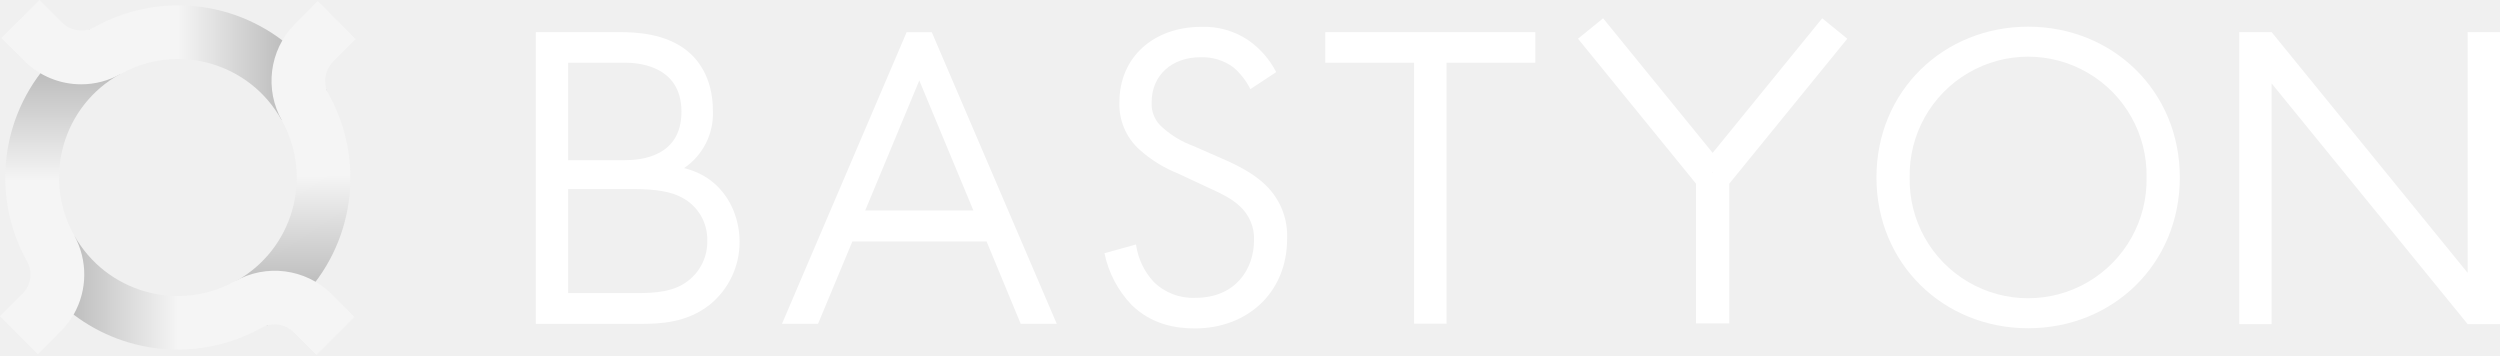
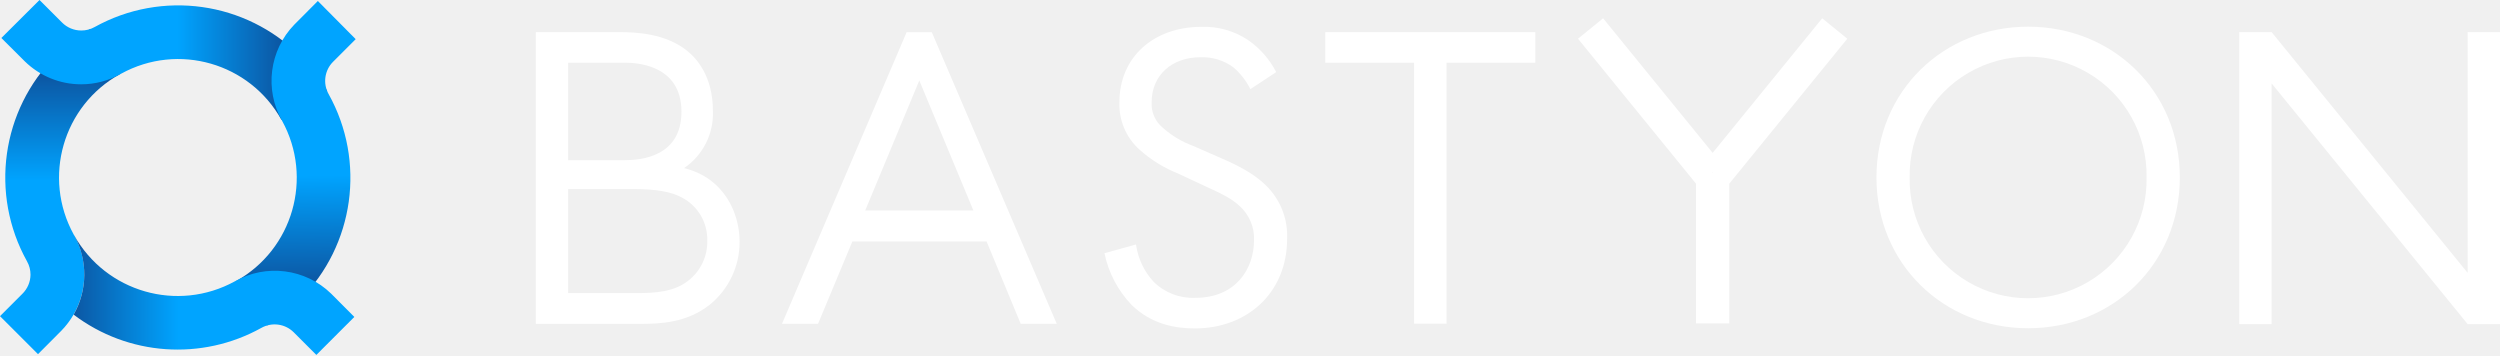
<svg xmlns="http://www.w3.org/2000/svg" xmlns:xlink="http://www.w3.org/1999/xlink" id="Слой_1" data-name="Слой 1" viewBox="0 0 554.77 78.78">
  <defs>
    <style>.cls-1{fill:url(#Безымянный_градиент_7);}.cls-2{fill:url(#Безымянный_градиент_7-2);}.cls-3{fill:url(#Безымянный_градиент_7-3);}.cls-4{fill:url(#Безымянный_градиент_7-4);}.cls-5{fill:#fff;}</style>
    <linearGradient id="Безымянный_градиент_7" x1="13.3" y1="40.16" x2="13.3" y2="0.45" gradientUnits="userSpaceOnUse">
-       <stop offset="0" stop-color="#f5f5f5" />
-       <stop offset="1" stop-color="#989898" />
+       <stop offset="0" stop-color="#00a4ff" />
+       <stop offset="1" stop-color="#142163" />
    </linearGradient>
    <linearGradient id="Безымянный_градиент_7-2" x1="39.42" y1="13.3" x2="78.46" y2="13.3" xlink:href="#Безымянный_градиент_7" />
    <linearGradient id="Безымянный_градиент_7-3" x1="65.72" y1="39.05" x2="66.31" y2="79.41" xlink:href="#Безымянный_градиент_7" />
    <linearGradient id="Безымянный_градиент_7-4" x1="39.57" y1="65.5" x2="0.07" y2="65.5" xlink:href="#Безымянный_градиент_7" />
  </defs>
  <path class="cls-1" d="M16.46,52.23l-.11-.2h0A26.23,26.23,0,0,1,26.6,16.46L19.94,6.51a32,32,0,0,0-7.56,5.85A38.22,38.22,0,0,0,6,58H6a6,6,0,0,1,.77,3A6,6,0,0,1,5,65.16l-5,5,8.43,8.43,5.2-5.22a18,18,0,0,0,2.71-3.59,17.93,17.93,0,0,0,.12-17.59Z" />
  <path class="cls-2" d="M66.57,12.38A38.22,38.22,0,0,0,21,6h0a6,6,0,0,1-3,.77A6,6,0,0,1,13.77,5l-5-5L.3,8.43l5.22,5.2A17.86,17.86,0,0,0,18,18.71a17.84,17.84,0,0,0,8.89-2.36h0A26.23,26.23,0,0,1,62.46,26.6l10.14-6.38A34.35,34.35,0,0,0,66.57,12.38Z" />
  <path class="cls-3" d="M66.58,66.49a38.22,38.22,0,0,0,6.35-45.6h0a6,6,0,0,1,1-7.2l5-5L70.53.22l-5.2,5.22a17.93,17.93,0,0,0-2.72,21.39h0A26.23,26.23,0,0,1,52.37,62.38l6.86,9.85A30.6,30.6,0,0,0,66.58,66.49Z" />
  <path class="cls-4" d="M73.48,65.16a17.93,17.93,0,0,0-21.39-2.72h0A26.34,26.34,0,0,1,16.46,52.23h0a17.93,17.93,0,0,1-.12,17.59A38.24,38.24,0,0,0,58,72.76h0a6,6,0,0,1,7.2,1l5,5,8.43-8.43Z" />
  <path class="cls-5" d="M137.54,7.13c3.59,0,10.09.29,14.84,4.07,2,1.55,5.82,5.53,5.82,13.39a14.6,14.6,0,0,1-6.4,12.71c9,2.23,12.32,10.09,12.32,16.3a17.88,17.88,0,0,1-6.6,14c-5.14,4.07-11.06,4.27-15.52,4.27H118.9V7.13ZM126.08,35.55h12.43c3.78,0,12.71-.78,12.71-10.77,0-10.67-10.48-10.86-12.51-10.86H126.08Zm0,29.49h15.25c4.17,0,8.25-.29,11.35-2.72a10.9,10.9,0,0,0,4.27-8.92,10.48,10.48,0,0,0-5.53-9.51c-2.42-1.36-5.82-1.94-11-1.94H126.08Z" />
  <path class="cls-5" d="M277.47,19.78a15.6,15.6,0,0,0-3.78-4.85,11.64,11.64,0,0,0-7.27-2.23c-6.4,0-10.86,4-10.86,10A6.78,6.78,0,0,0,258,28.32a21.13,21.13,0,0,0,6.79,4.07L271,35.11c3.78,1.65,7.27,3.4,10,6.11A15.57,15.57,0,0,1,285.62,53c0,11.93-8.83,19.88-20.47,19.88-4.27,0-9.6-.87-14.06-5.24a23.45,23.45,0,0,1-6-11.45l7-1.94a15.27,15.27,0,0,0,3.88,8.25,12.37,12.37,0,0,0,9.31,3.59c8.83,0,13-6.3,13-12.8a9.65,9.65,0,0,0-3.2-7.57c-1.84-1.75-4.37-2.91-7.76-4.46l-5.82-2.72a28.66,28.66,0,0,1-8.63-5.33,13.44,13.44,0,0,1-4.46-10.57c0-10,7.66-16.68,18.14-16.68a17.53,17.53,0,0,1,10.38,2.91A19.57,19.57,0,0,1,283.2,16Z" />
  <path class="cls-5" d="M321,13.92V71.83H313.8V13.92H294.09V7.13H340.7v6.79Z" />
  <path class="cls-5" d="M416.4,39.38c0-19.3,15-33.46,33.66-33.46s33.66,14.16,33.66,33.46-14.94,33.46-33.66,33.46S416.4,58.58,416.4,39.38Zm7.37,0a26.29,26.29,0,1,0,52.57,0,26.29,26.29,0,1,0-52.57,0Z" />
  <path class="cls-5" d="M226.5,71.85h8L206.77,7.14h-5.58v0L173.53,71.85h8l7.62-18.27h29.78ZM192,46.7l12-28.84L216,46.7Z" />
  <polygon class="cls-5" points="547.59 7.13 547.59 60.55 504.09 7.13 504.09 7.13 504.09 7.13 504.09 7.13 504.09 7.13 496.91 7.13 496.91 71.93 504.09 71.93 504.09 18.51 547.59 71.92 547.59 71.93 554.77 71.93 554.77 7.13 547.59 7.13" />
  <path class="cls-5" d="M409.93,8.59l-5.57-4.53L380.05,33.92,355.74,4.06l-5.57,4.53,26.19,32.17v31h7.38v-31ZM380.17,38.36h-.23l.11-.09Z" />
</svg>
